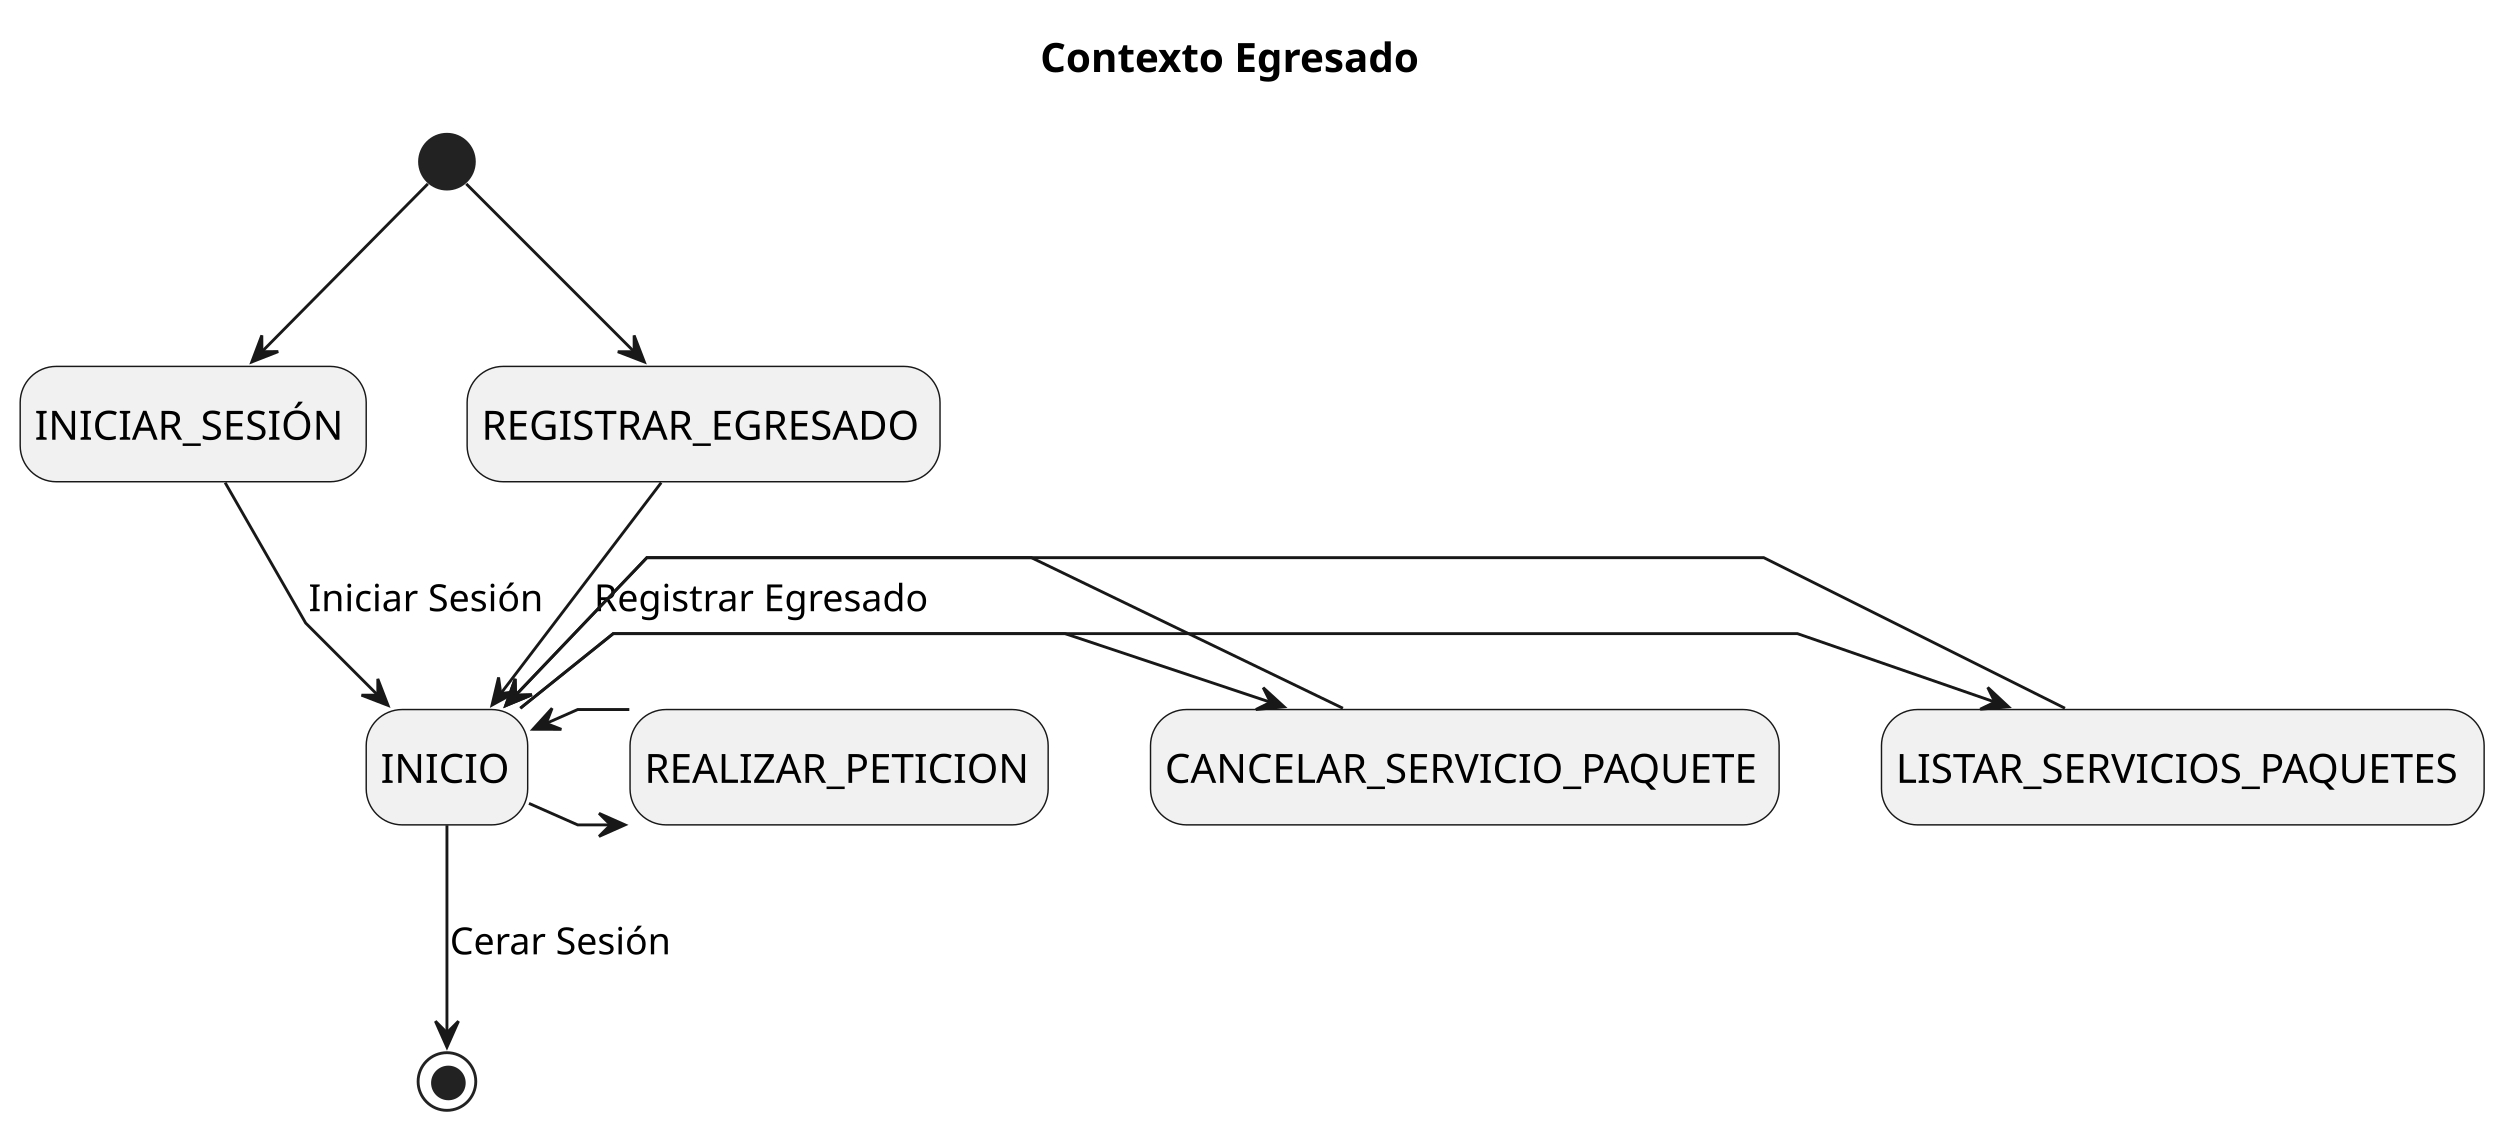
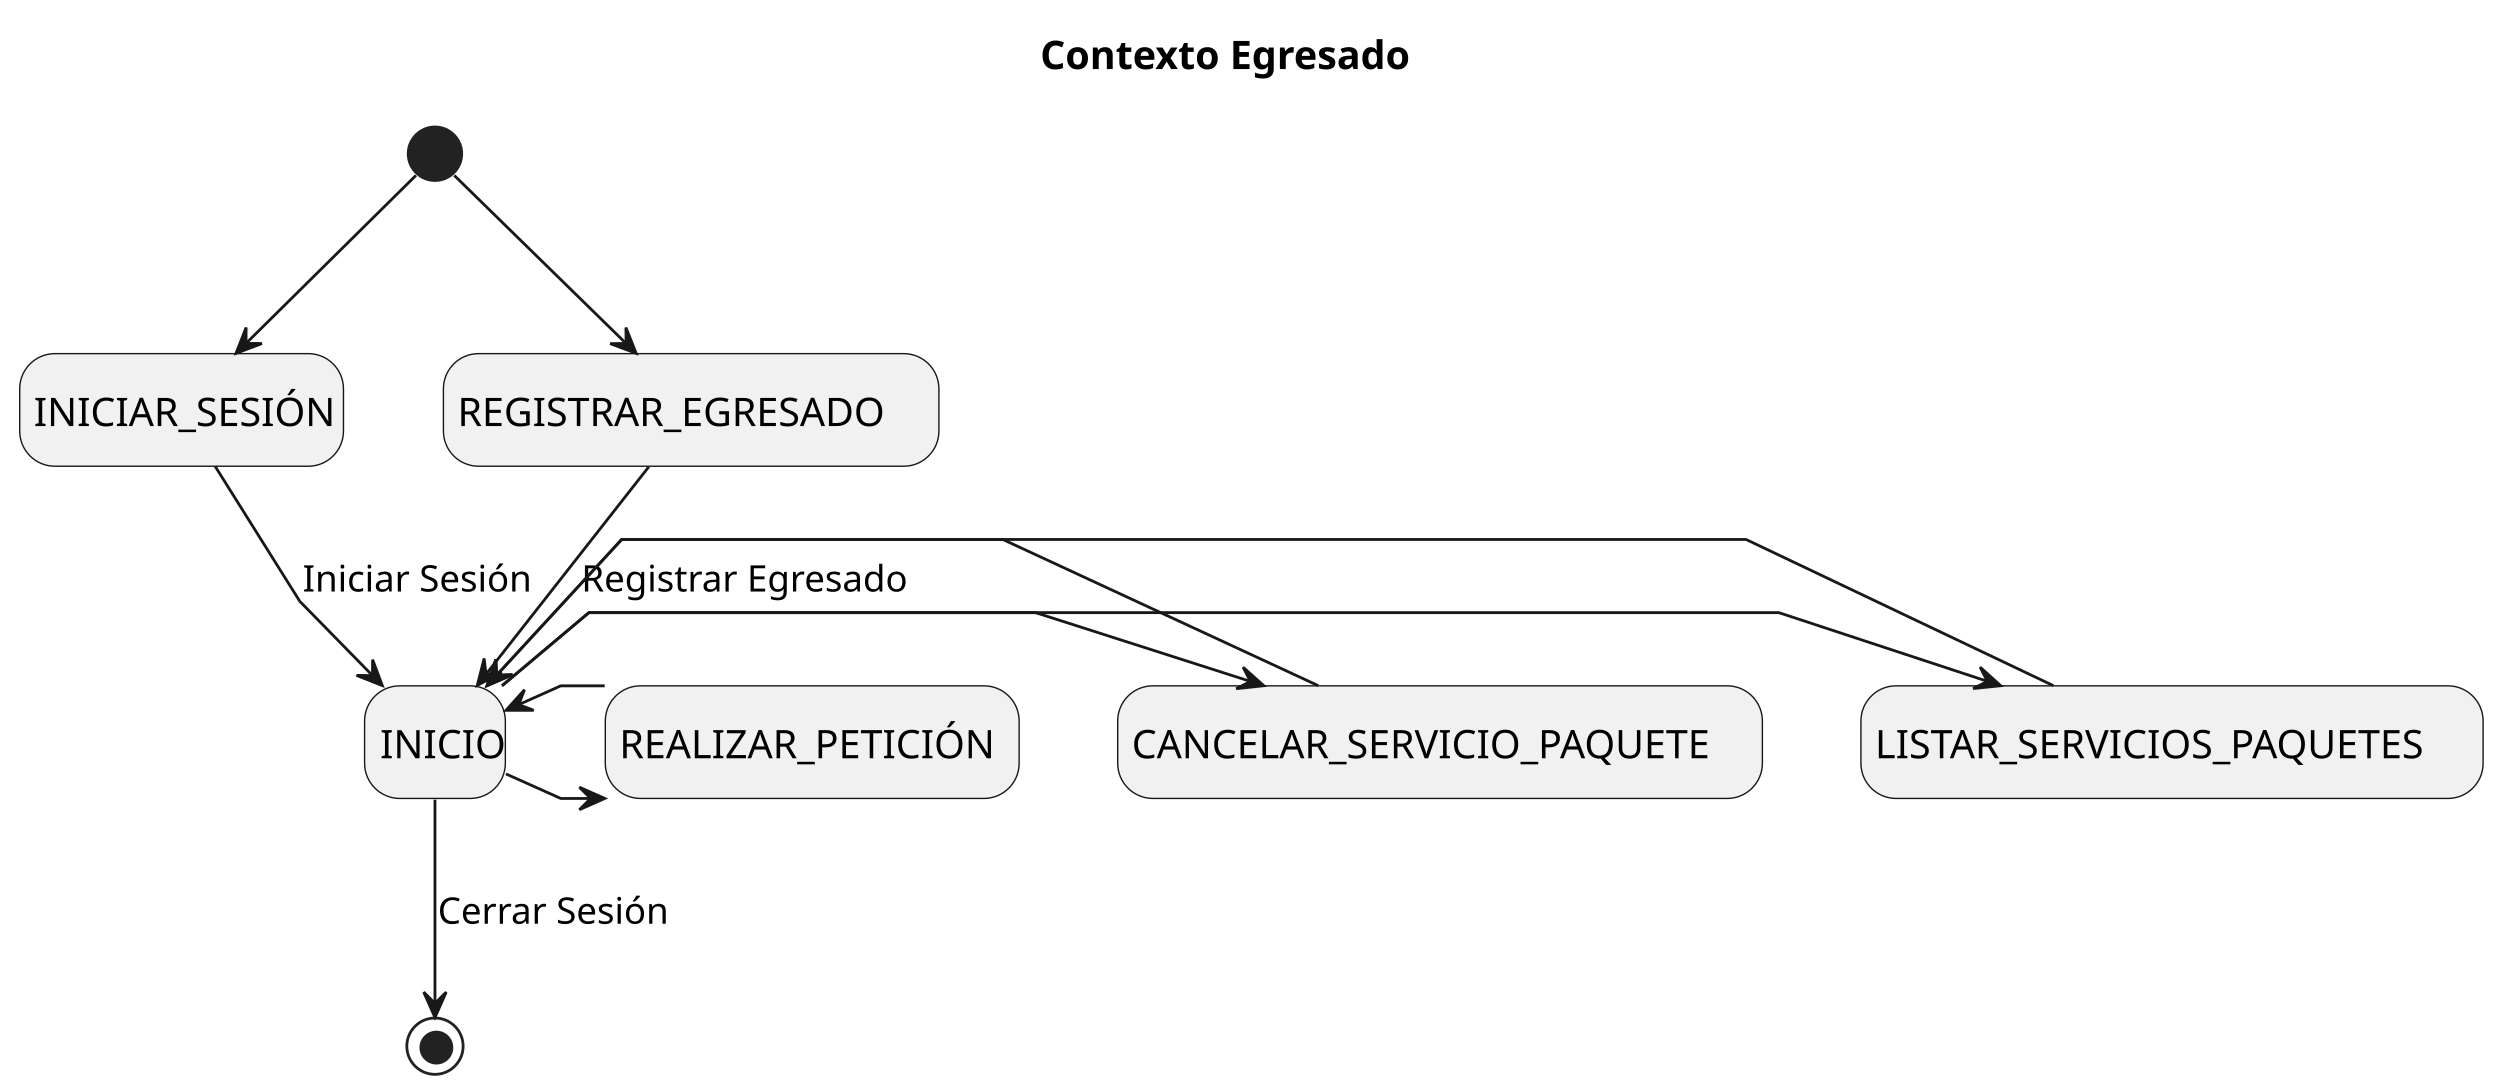
- <svg xmlns="http://www.w3.org/2000/svg" contentStyleType="text/css" height="391px" preserveAspectRatio="none" style="width:867px;height:391px;background:#FFFFFF;" version="1.1" viewBox="0 0 867 391" width="867px" zoomAndPan="magnify">
+ <svg xmlns="http://www.w3.org/2000/svg" contentStyleType="text/css" height="387px" preserveAspectRatio="none" style="width:888px;height:387px;background:#FFFFFF;" version="1.1" viewBox="0 0 888 387" width="888px" zoomAndPan="magnify">
  <defs />
  <g>
-     <rect fill="none" height="29.068" id="_title" style="stroke:none;stroke-width:1.0;" width="142" x="355.75" y="5" />
-     <text fill="#000000" font-family="sans-serif" font-size="14" font-weight="bold" lengthAdjust="spacing" textLength="132" x="360.75" y="24.966">Contexto Egresado</text>
-     <ellipse cx="155" cy="56.068" fill="#222222" rx="10" ry="10" style="stroke:none;stroke-width:1.0;" />
-     <rect fill="#F1F1F1" height="40" rx="12.5" ry="12.5" style="stroke:#181818;stroke-width:0.5;" width="120" x="7" y="127.068" />
-     <text fill="#000000" font-family="sans-serif" font-size="14" lengthAdjust="spacing" textLength="110" x="12" y="152.5">INICIAR_SESIÓN</text>
-     <rect fill="#F1F1F1" height="40" rx="12.5" ry="12.5" style="stroke:#181818;stroke-width:0.5;" width="164" x="162" y="127.068" />
-     <text fill="#000000" font-family="sans-serif" font-size="14" lengthAdjust="spacing" textLength="154" x="167" y="152.5">REGISTRAR_EGRESADO</text>
-     <rect fill="#F1F1F1" height="40" rx="12.5" ry="12.5" style="stroke:#181818;stroke-width:0.5;" width="56" x="127" y="246.068" />
-     <text fill="#000000" font-family="sans-serif" font-size="14" lengthAdjust="spacing" textLength="46" x="132" y="271.5">INICIO</text>
-     <rect fill="#F1F1F1" height="40" rx="12.5" ry="12.5" style="stroke:#181818;stroke-width:0.5;" width="209" x="652.5" y="246.068" />
-     <text fill="#000000" font-family="sans-serif" font-size="14" lengthAdjust="spacing" textLength="199" x="657.5" y="271.5">LISTAR_SERVICIOS_PAQUETES</text>
-     <rect fill="#F1F1F1" height="40" rx="12.5" ry="12.5" style="stroke:#181818;stroke-width:0.5;" width="218" x="399" y="246.068" />
-     <text fill="#000000" font-family="sans-serif" font-size="14" lengthAdjust="spacing" textLength="208" x="404" y="271.5">CANCELAR_SERVICIO_PAQUETE</text>
-     <rect fill="#F1F1F1" height="40" rx="12.5" ry="12.5" style="stroke:#181818;stroke-width:0.5;" width="145" x="218.5" y="246.068" />
-     <text fill="#000000" font-family="sans-serif" font-size="14" lengthAdjust="spacing" textLength="135" x="223.5" y="271.5">REALIZAR_PETICION</text>
-     <ellipse cx="155" cy="375.068" fill="none" rx="10" ry="10" style="stroke:#222222;stroke-width:1.0;" />
-     <ellipse cx="155.5" cy="375.568" fill="#222222" rx="6" ry="6" style="stroke:none;stroke-width:1.0;" />
+     <rect fill="none" height="27.609" id="_title" style="stroke:none;stroke-width:1.0;" width="145" x="364.5" y="5" />
+     <text fill="#000000" font-family="sans-serif" font-size="14" font-weight="bold" lengthAdjust="spacing" textLength="135" x="369.5" y="24.533">Contexto Egresado</text>
+     <ellipse cx="154.5" cy="54.609" fill="#222222" rx="10" ry="10" style="stroke:none;stroke-width:1.0;" />
+     <rect fill="#F1F1F1" height="40" rx="12.5" ry="12.5" style="stroke:#181818;stroke-width:0.5;" width="115" x="7" y="125.609" />
+     <text fill="#000000" font-family="sans-serif" font-size="14" lengthAdjust="spacing" textLength="105" x="12" y="151.338">INICIAR_SESIÓN</text>
+     <rect fill="#F1F1F1" height="40" rx="12.5" ry="12.5" style="stroke:#181818;stroke-width:0.5;" width="176" x="157.5" y="125.609" />
+     <text fill="#000000" font-family="sans-serif" font-size="14" lengthAdjust="spacing" textLength="166" x="162.5" y="151.338">REGISTRAR_EGRESADO</text>
+     <rect fill="#F1F1F1" height="40" rx="12.5" ry="12.5" style="stroke:#181818;stroke-width:0.5;" width="50" x="129.5" y="243.609" />
+     <text fill="#000000" font-family="sans-serif" font-size="14" lengthAdjust="spacing" textLength="39" x="135" y="269.338">INICIO</text>
+     <rect fill="#F1F1F1" height="40" rx="12.5" ry="12.5" style="stroke:#181818;stroke-width:0.5;" width="221" x="661" y="243.609" />
+     <text fill="#000000" font-family="sans-serif" font-size="14" lengthAdjust="spacing" textLength="211" x="666" y="269.338">LISTAR_SERVICIOS_PAQUETES</text>
+     <rect fill="#F1F1F1" height="40" rx="12.5" ry="12.5" style="stroke:#181818;stroke-width:0.5;" width="229" x="397" y="243.609" />
+     <text fill="#000000" font-family="sans-serif" font-size="14" lengthAdjust="spacing" textLength="219" x="402" y="269.338">CANCELAR_SERVICIO_PAQUETE</text>
+     <rect fill="#F1F1F1" height="40" rx="12.5" ry="12.5" style="stroke:#181818;stroke-width:0.5;" width="147" x="215" y="243.609" />
+     <text fill="#000000" font-family="sans-serif" font-size="14" lengthAdjust="spacing" textLength="137" x="220" y="269.338">REALIZAR_PETICIÓN</text>
+     <ellipse cx="154.5" cy="371.609" fill="none" rx="10" ry="10" style="stroke:#222222;stroke-width:1.0;" />
+     <ellipse cx="155" cy="372.109" fill="#222222" rx="6" ry="6" style="stroke:none;stroke-width:1.0;" />
    <g id="link_*start_INICIAR_SESIÓN">
-       <path d="M148.39,63.758 C136.27,76.008 109.98,102.598 90.54,122.258 " fill="none" id="*start-to-INICIAR_SESIÓN" style="stroke:#181818;stroke-width:1.0;" />
-       <polygon fill="#181818" points="87.32,125.518,96.491,121.927,90.834,121.961,90.8,116.304,87.32,125.518" style="stroke:#181818;stroke-width:1.0;" />
+       <path d="M147.74,62.299 C135.16,74.729 107.67,101.919 87.71,121.659 " fill="none" id="*start-to-INICIAR_SESIÓN" style="stroke:#181818;stroke-width:1.0;" />
+       <polygon fill="#181818" points="83.83,125.499,93.044,122.02,87.387,121.985,87.421,116.329,83.83,125.499" style="stroke:#181818;stroke-width:1.0;" />
    </g>
    <g id="link_*start_REGISTRAR_EGRESADO">
-       <path d="M161.69,63.758 C173.94,76.008 200.53,102.598 220.19,122.258 " fill="none" id="*start-to-REGISTRAR_EGRESADO" style="stroke:#181818;stroke-width:1.0;" />
-       <polygon fill="#181818" points="223.45,125.518,219.915,116.326,219.915,121.982,214.258,121.982,223.45,125.518" style="stroke:#181818;stroke-width:1.0;" />
+       <path d="M161.34,62.299 C174.05,74.729 201.85,101.919 222.03,121.659 " fill="none" id="*start-to-REGISTRAR_EGRESADO" style="stroke:#181818;stroke-width:1.0;" />
+       <polygon fill="#181818" points="225.96,125.499,222.332,116.343,222.389,122,216.732,122.057,225.96,125.499" style="stroke:#181818;stroke-width:1.0;" />
    </g>
    <g id="link_INICIAR_SESIÓN_INICIO">
-       <path d="M78.07,167.368 C89.6,187.478 106,216.068 106,216.068 C106,216.068 118.64,228.708 131.08,241.148 " fill="none" id="INICIAR_SESIÓN-to-INICIO" style="stroke:#181818;stroke-width:1.0;" />
-       <polygon fill="#181818" points="134.56,244.628,131.024,235.435,131.024,241.092,125.368,241.092,134.56,244.628" style="stroke:#181818;stroke-width:1.0;" />
-       <text fill="#000000" font-family="sans-serif" font-size="13" lengthAdjust="spacing" textLength="78" x="107" y="211.965">Iniciar Sesión</text>
+       <path d="M76.42,165.629 C88.84,185.439 106.5,213.609 106.5,213.609 C106.5,213.609 119.72,227.109 132.29,239.939 " fill="none" id="INICIAR_SESIÓN-to-INICIO" style="stroke:#181818;stroke-width:1.0;" />
+       <polygon fill="#181818" points="135.8,243.529,132.357,234.302,132.3,239.958,126.644,239.901,135.8,243.529" style="stroke:#181818;stroke-width:1.0;" />
+       <text fill="#000000" font-family="sans-serif" font-size="13" lengthAdjust="spacing" textLength="78" x="107.5" y="210.105">Iniciar Sesión</text>
    </g>
    <g id="link_REGISTRAR_EGRESADO_INICIO">
-       <path d="M229.3,167.388 C214.04,187.458 190.11,218.908 173.55,240.678 " fill="none" id="REGISTRAR_EGRESADO-to-INICIO" style="stroke:#181818;stroke-width:1.0;" />
-       <polygon fill="#181818" points="170.63,244.518,179.268,239.787,173.662,240.542,172.907,234.936,170.63,244.518" style="stroke:#181818;stroke-width:1.0;" />
-       <text fill="#000000" font-family="sans-serif" font-size="13" lengthAdjust="spacing" textLength="113" x="206" y="211.965">Registrar Egresado</text>
+       <path d="M230.47,165.769 C214.67,185.909 189.78,217.639 172.83,239.249 " fill="none" id="REGISTRAR_EGRESADO-to-INICIO" style="stroke:#181818;stroke-width:1.0;" />
+       <polygon fill="#181818" points="169.55,243.429,178.255,238.822,172.638,239.497,171.964,233.881,169.55,243.429" style="stroke:#181818;stroke-width:1.0;" />
+       <text fill="#000000" font-family="sans-serif" font-size="13" lengthAdjust="spacing" textLength="111" x="206.5" y="210.105">Registrar Egresado</text>
    </g>
    <g id="link_INICIO_LISTAR_SERVICIOS_PAQUETES">
-       <path d="M180.46,245.608 C195.91,233.198 212.67,219.738 212.67,219.738 C212.67,219.738 623.33,219.738 623.33,219.738 C623.33,219.738 658.04,231.768 692.09,243.568 " fill="none" id="INICIO-to-LISTAR_SERVICIOS_PAQUETES" style="stroke:#181818;stroke-width:1.0;" />
-       <polygon fill="#181818" points="696.55,245.118,689.349,238.399,691.824,243.485,686.737,245.96,696.55,245.118" style="stroke:#181818;stroke-width:1.0;" />
+       <path d="M178.32,243.569 C193.05,231.169 209.17,217.609 209.17,217.609 C209.17,217.609 631.83,217.609 631.83,217.609 C631.83,217.609 669.55,230.029 705.78,241.959 " fill="none" id="INICIO-to-LISTAR_SERVICIOS_PAQUETES" style="stroke:#181818;stroke-width:1.0;" />
+       <polygon fill="#181818" points="710.65,243.569,703.341,236.968,705.898,242.014,700.852,244.571,710.65,243.569" style="stroke:#181818;stroke-width:1.0;" />
    </g>
    <g id="link_INICIO_LISTAR_SERVICIOS_PAQUETES">
-       <path d="M178.76,241.168 C198.83,220.128 224.33,193.398 224.33,193.398 C224.33,193.398 611.67,193.398 611.67,193.398 C611.67,193.398 673.14,224.138 716.13,245.628 " fill="none" id="INICIO-backto-LISTAR_SERVICIOS_PAQUETES" style="stroke:#181818;stroke-width:1.0;" />
-       <polygon fill="#181818" points="175.36,244.728,184.456,240.952,178.802,241.101,178.653,235.446,175.36,244.728" style="stroke:#181818;stroke-width:1.0;" />
+       <path d="M176.51,239.719 C195.82,218.759 220.83,191.609 220.83,191.609 C220.83,191.609 620.17,191.609 620.17,191.609 C620.17,191.609 684.57,222.249 729.35,243.549 " fill="none" id="INICIO-backto-LISTAR_SERVICIOS_PAQUETES" style="stroke:#181818;stroke-width:1.0;" />
+       <polygon fill="#181818" points="172.98,243.549,182.022,239.645,176.37,239.874,176.141,234.221,172.98,243.549" style="stroke:#181818;stroke-width:1.0;" />
    </g>
    <g id="link_INICIO_CANCELAR_SERVICIO_PAQUETE">
-       <path d="M180.46,245.608 C195.91,233.198 212.67,219.738 212.67,219.738 C212.67,219.738 369.33,219.738 369.33,219.738 C369.33,219.738 405.34,231.768 440.66,243.568 " fill="none" id="INICIO-to-CANCELAR_SERVICIO_PAQUETE" style="stroke:#181818;stroke-width:1.0;" />
-       <polygon fill="#181818" points="445.34,245.128,438.073,238.481,440.598,243.542,435.536,246.068,445.34,245.128" style="stroke:#181818;stroke-width:1.0;" />
+       <path d="M178.32,243.569 C193.05,231.169 209.17,217.609 209.17,217.609 C209.17,217.609 367.83,217.609 367.83,217.609 C367.83,217.609 406.63,230.029 443.9,241.959 " fill="none" id="INICIO-to-CANCELAR_SERVICIO_PAQUETE" style="stroke:#181818;stroke-width:1.0;" />
+       <polygon fill="#181818" points="448.9,243.569,441.555,237.008,444.14,242.04,439.108,244.624,448.9,243.569" style="stroke:#181818;stroke-width:1.0;" />
    </g>
    <g id="link_INICIO_CANCELAR_SERVICIO_PAQUETE">
-       <path d="M178.76,241.168 C198.83,220.128 224.33,193.398 224.33,193.398 C224.33,193.398 357.67,193.398 357.67,193.398 C357.67,193.398 421.26,224.138 465.72,245.628 " fill="none" id="INICIO-backto-CANCELAR_SERVICIO_PAQUETE" style="stroke:#181818;stroke-width:1.0;" />
-       <polygon fill="#181818" points="175.36,244.728,184.456,240.952,178.802,241.101,178.653,235.446,175.36,244.728" style="stroke:#181818;stroke-width:1.0;" />
+       <path d="M176.51,239.719 C195.82,218.759 220.83,191.609 220.83,191.609 C220.83,191.609 356.17,191.609 356.17,191.609 C356.17,191.609 422.27,222.249 468.23,243.549 " fill="none" id="INICIO-backto-CANCELAR_SERVICIO_PAQUETE" style="stroke:#181818;stroke-width:1.0;" />
+       <polygon fill="#181818" points="172.98,243.549,182.022,239.645,176.37,239.874,176.141,234.221,172.98,243.549" style="stroke:#181818;stroke-width:1.0;" />
    </g>
-     <g id="link_INICIO_REALIZAR_PETICION">
-       <path d="M183.45,278.618 C192.56,282.638 200.33,286.068 200.33,286.068 C200.33,286.068 205.24,286.068 211.82,286.068 " fill="none" id="INICIO-to-REALIZAR_PETICION" style="stroke:#181818;stroke-width:1.0;" />
-       <polygon fill="#181818" points="216.74,286.068,207.74,282.068,211.74,286.068,207.74,290.068,216.74,286.068" style="stroke:#181818;stroke-width:1.0;" />
+     <g id="link_INICIO_REALIZAR_PETICIÓN">
+       <path d="M179.71,274.899 C189.84,279.429 199.17,283.609 199.17,283.609 C199.17,283.609 203.49,283.609 209.46,283.609 " fill="none" id="INICIO-to-REALIZAR_PETICIÓN" style="stroke:#181818;stroke-width:1.0;" />
+       <polygon fill="#181818" points="214.79,283.609,205.79,279.609,209.79,283.609,205.79,287.609,214.79,283.609" style="stroke:#181818;stroke-width:1.0;" />
    </g>
-     <g id="link_INICIO_REALIZAR_PETICION">
-       <path d="M189.17,250.988 C195.59,248.158 200.33,246.068 200.33,246.068 C200.33,246.068 208.7,246.068 218.25,246.068 " fill="none" id="INICIO-backto-REALIZAR_PETICION" style="stroke:#181818;stroke-width:1.0;" />
-       <polygon fill="#181818" points="184.84,252.908,194.689,252.939,189.416,250.892,191.463,245.619,184.84,252.908" style="stroke:#181818;stroke-width:1.0;" />
+     <g id="link_INICIO_REALIZAR_PETICIÓN">
+       <path d="M184.36,250.239 C192.52,246.579 199.17,243.609 199.17,243.609 C199.17,243.609 206.26,243.609 214.79,243.609 " fill="none" id="INICIO-backto-REALIZAR_PETICIÓN" style="stroke:#181818;stroke-width:1.0;" />
+       <polygon fill="#181818" points="179.71,252.319,189.559,252.299,184.275,250.279,186.295,244.995,179.71,252.319" style="stroke:#181818;stroke-width:1.0;" />
    </g>
    <g id="link_INICIO_*end">
-       <path d="M155,286.198 C155,306.758 155,339.058 155,358.238 " fill="none" id="INICIO-to-*end" style="stroke:#181818;stroke-width:1.0;" />
-       <polygon fill="#181818" points="155,363.148,159,354.148,155,358.148,151,354.148,155,363.148" style="stroke:#181818;stroke-width:1.0;" />
-       <text fill="#000000" font-family="sans-serif" font-size="13" lengthAdjust="spacing" textLength="74" x="156" y="330.965">Cerar Sesión</text>
+       <path d="M154.5,284.049 C154.5,304.849 154.5,337.359 154.5,356.059 " fill="none" id="INICIO-to-*end" style="stroke:#181818;stroke-width:1.0;" />
+       <polygon fill="#181818" points="154.5,361.389,158.5,352.389,154.5,356.389,150.5,352.389,154.5,361.389" style="stroke:#181818;stroke-width:1.0;" />
+       <text fill="#000000" font-family="sans-serif" font-size="13" lengthAdjust="spacing" textLength="79" x="155.5" y="328.104">Cerrar Sesión</text>
    </g>
  </g>
</svg>
